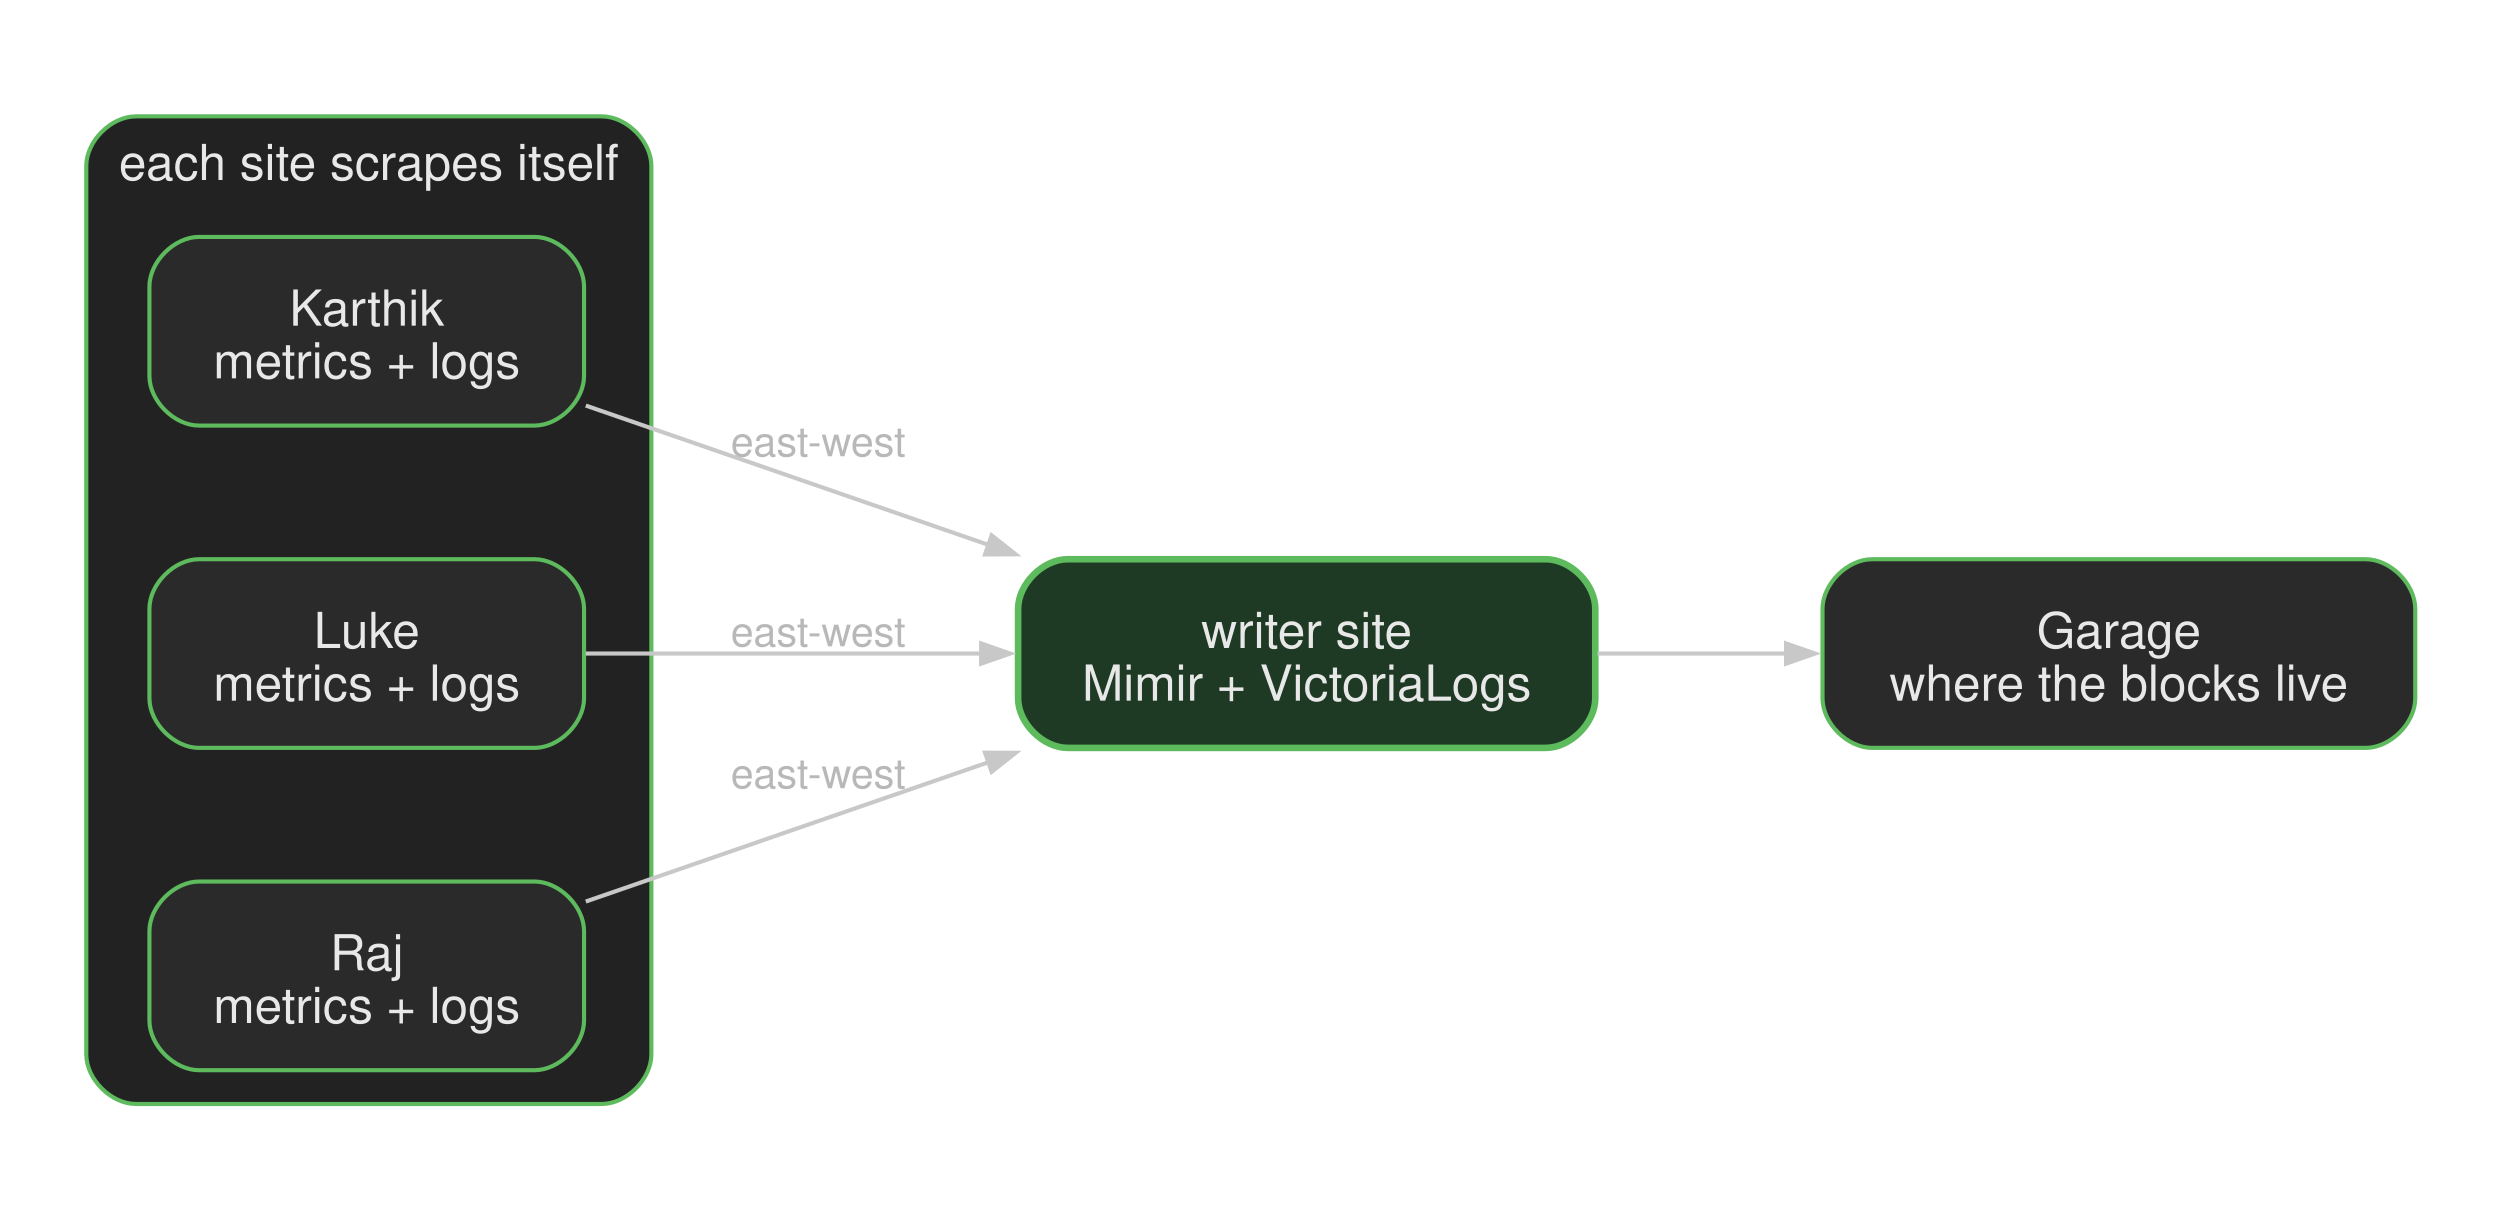
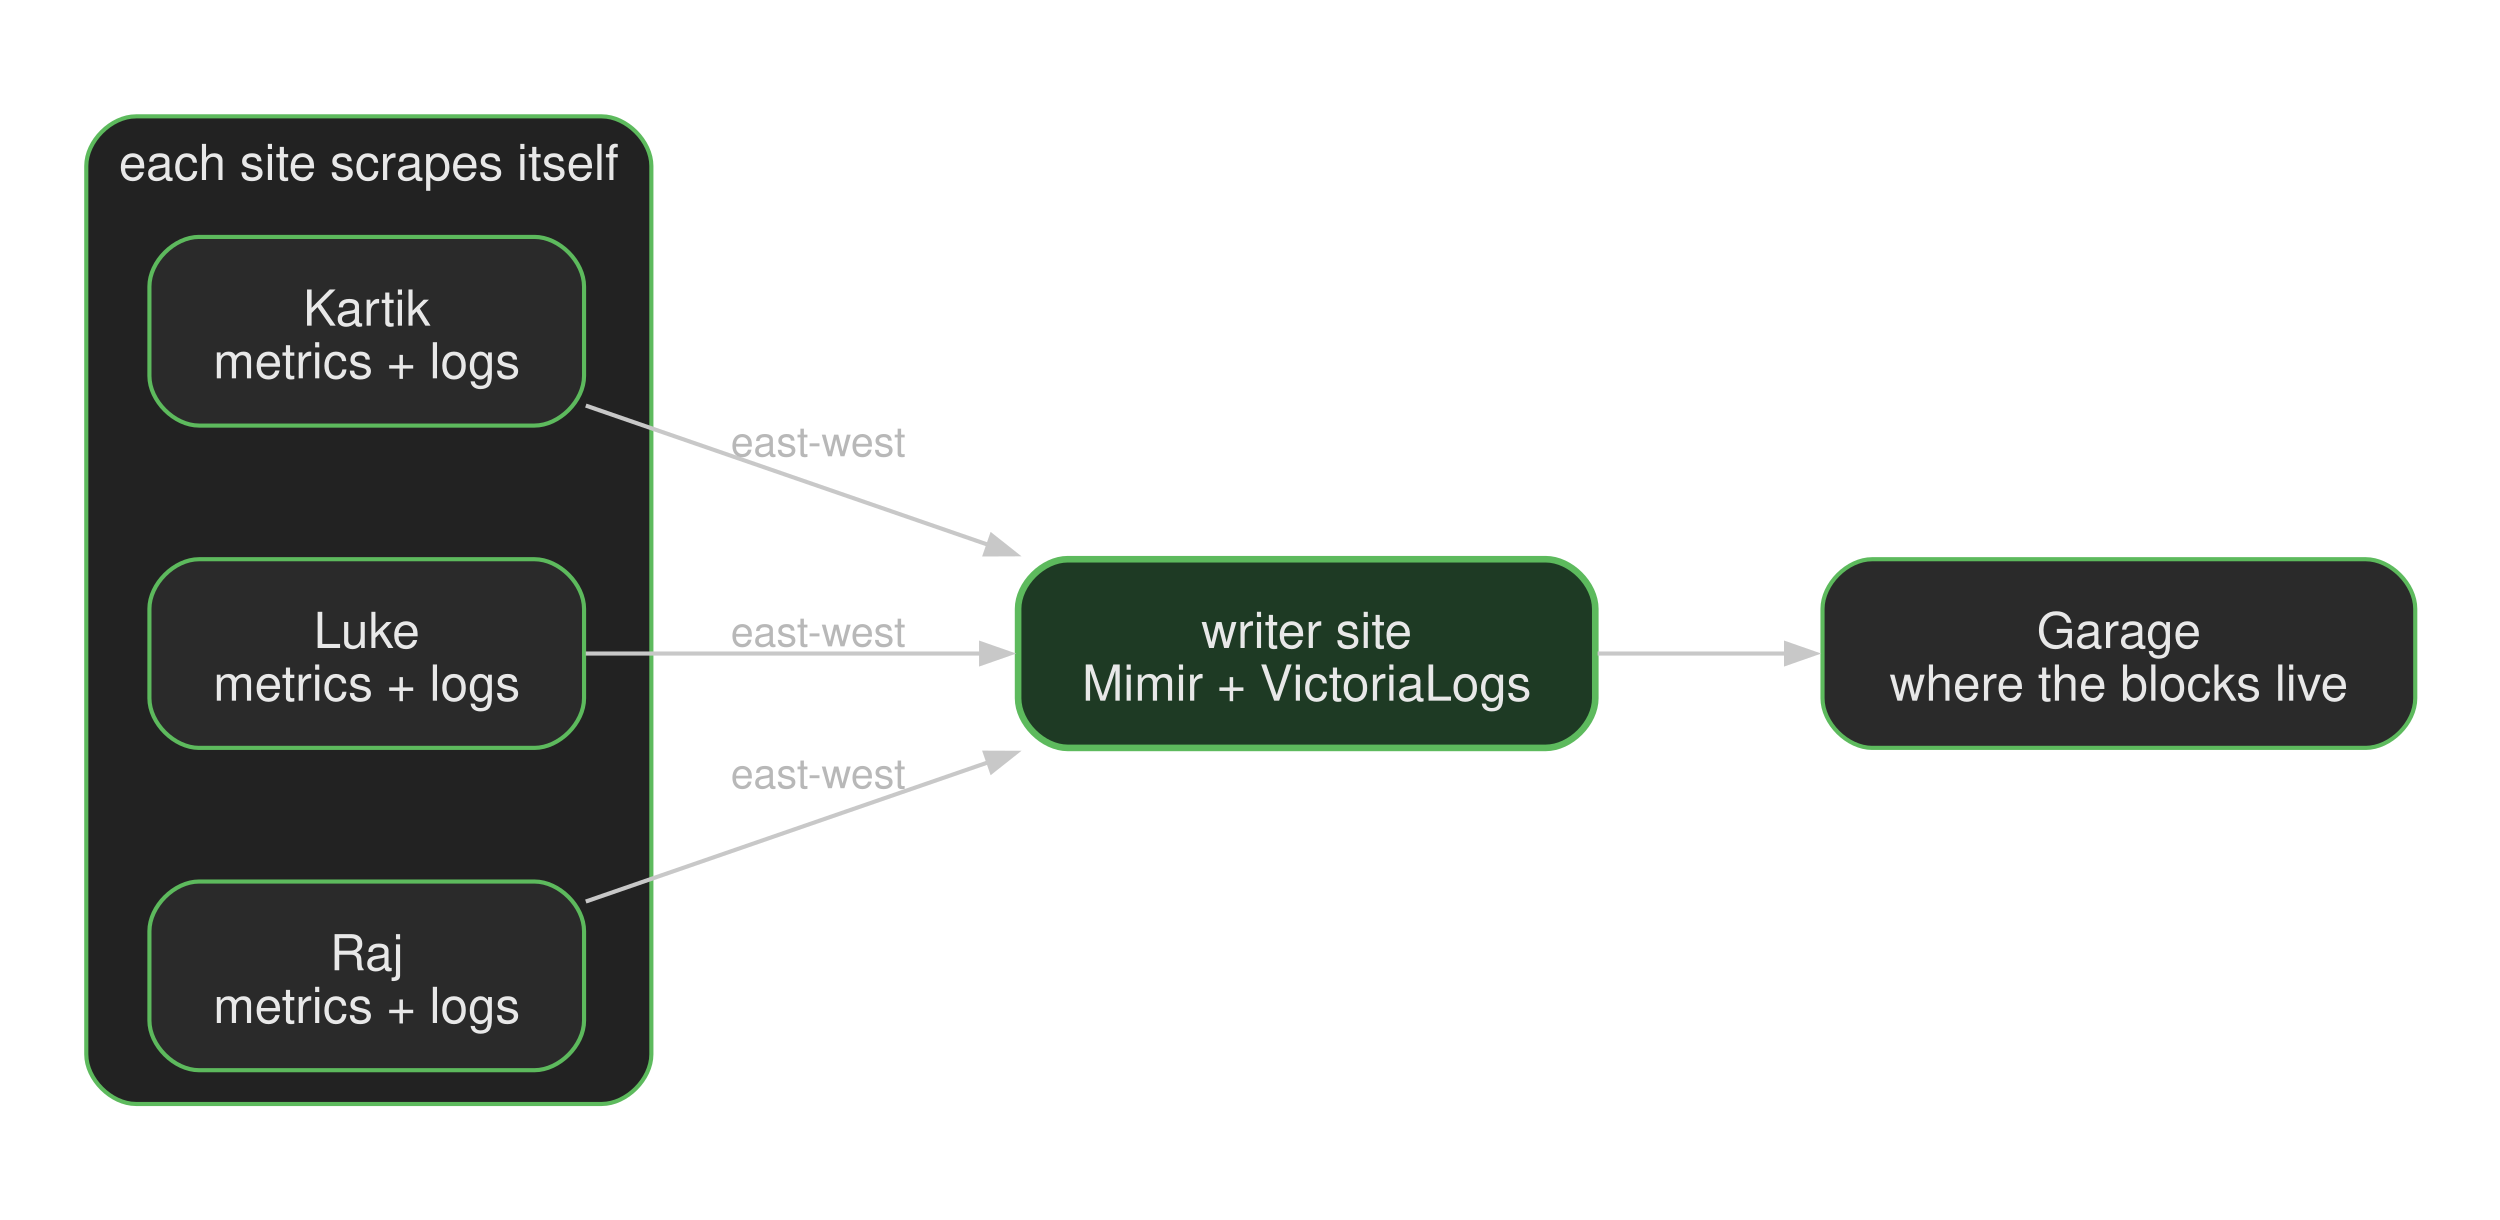
<svg xmlns="http://www.w3.org/2000/svg" width="605pt" height="295pt" viewBox="0.00 0.00 605.00 295.00">
  <g id="graph0" class="graph" transform="scale(1 1) rotate(0) translate(20.16 275.16)">
    <g id="clust1" class="cluster">
      <path fill="#222222" stroke="#5dba5d" d="M12.72,-8C12.72,-8 125.47,-8 125.47,-8 131.47,-8 137.47,-14 137.47,-20 137.47,-20 137.47,-235 137.47,-235 137.47,-241 131.47,-247 125.47,-247 125.47,-247 12.72,-247 12.72,-247 6.72,-247 0.72,-241 0.72,-235 0.72,-235 0.72,-20 0.72,-20 0.72,-14 6.72,-8 12.72,-8" />
      <text xml:space="preserve" text-anchor="middle" x="69.09" y="-231.6" font-family="Helvetica,sans-Serif" font-size="12.00" fill="#e8e8e8">each site scrapes itself</text>
    </g>
    <g id="node1" class="node">
      <path fill="#2a2a2a" stroke="#5dba5d" d="M109.18,-217.83C109.18,-217.83 28,-217.83 28,-217.83 22,-217.83 16,-211.83 16,-205.83 16,-205.83 16,-184.17 16,-184.17 16,-178.17 22,-172.17 28,-172.17 28,-172.17 109.18,-172.17 109.18,-172.17 115.18,-172.17 121.18,-178.17 121.18,-184.17 121.18,-184.17 121.18,-205.83 121.18,-205.83 121.18,-211.83 115.18,-217.83 109.18,-217.83" />
-       <text xml:space="preserve" text-anchor="middle" x="68.59" y="-196.35" font-family="Helvetica,sans-Serif" font-size="12.00" fill="#e8e8e8">Karthik</text>
+       <text xml:space="preserve" text-anchor="middle" x="68.59" y="-196.35" font-family="Helvetica,sans-Serif" font-size="12.00" fill="#e8e8e8">Kartik</text>
      <text xml:space="preserve" text-anchor="middle" x="68.59" y="-183.6" font-family="Helvetica,sans-Serif" font-size="12.00" fill="#e8e8e8">metrics + logs</text>
    </g>
    <g id="node4" class="node">
      <path fill="#1e3a24" stroke="#5dba5d" stroke-width="1.6" d="M353.9,-139.83C353.9,-139.83 238.22,-139.83 238.22,-139.83 232.22,-139.83 226.22,-133.83 226.22,-127.83 226.22,-127.83 226.22,-106.17 226.22,-106.17 226.22,-100.17 232.22,-94.17 238.22,-94.17 238.22,-94.17 353.9,-94.17 353.9,-94.17 359.9,-94.17 365.9,-100.17 365.9,-106.17 365.9,-106.17 365.9,-127.83 365.9,-127.83 365.9,-133.83 359.9,-139.83 353.9,-139.83" />
      <text xml:space="preserve" text-anchor="middle" x="296.06" y="-118.35" font-family="Helvetica,sans-Serif" font-size="12.00" fill="#e8e8e8">writer site</text>
      <text xml:space="preserve" text-anchor="middle" x="296.06" y="-105.6" font-family="Helvetica,sans-Serif" font-size="12.00" fill="#e8e8e8">Mimir + VictoriaLogs</text>
    </g>
    <g id="edge1" class="edge">
      <path fill="none" stroke="#c8c8c8" d="M121.6,-177.01C150.49,-167.01 186.97,-154.39 219.01,-143.31" />
      <polygon fill="#c8c8c8" stroke="#c8c8c8" points="219.81,-145.62 225.62,-141.02 218.21,-140.99 219.81,-145.62" />
      <text xml:space="preserve" text-anchor="middle" x="177.84" y="-164.74" font-family="Helvetica,sans-Serif" font-size="10.00" fill="#b8b8b8">east-west</text>
    </g>
    <g id="node2" class="node">
      <path fill="#2a2a2a" stroke="#5dba5d" d="M109.18,-139.83C109.18,-139.83 28,-139.83 28,-139.83 22,-139.83 16,-133.83 16,-127.83 16,-127.83 16,-106.17 16,-106.17 16,-100.17 22,-94.17 28,-94.17 28,-94.17 109.18,-94.17 109.18,-94.17 115.18,-94.17 121.18,-100.17 121.18,-106.17 121.18,-106.17 121.18,-127.83 121.18,-127.83 121.18,-133.83 115.18,-139.83 109.18,-139.83" />
      <text xml:space="preserve" text-anchor="middle" x="68.59" y="-118.35" font-family="Helvetica,sans-Serif" font-size="12.00" fill="#e8e8e8">Luke</text>
      <text xml:space="preserve" text-anchor="middle" x="68.59" y="-105.6" font-family="Helvetica,sans-Serif" font-size="12.00" fill="#e8e8e8">metrics + logs</text>
    </g>
    <g id="edge2" class="edge">
      <path fill="none" stroke="#c8c8c8" d="M121.6,-117C150.01,-117 185.76,-117 217.41,-117" />
      <polygon fill="#c8c8c8" stroke="#c8c8c8" points="217.27,-119.45 224.27,-117 217.27,-114.55 217.27,-119.45" />
      <text xml:space="preserve" text-anchor="middle" x="177.84" y="-118.75" font-family="Helvetica,sans-Serif" font-size="10.00" fill="#b8b8b8">east-west</text>
    </g>
    <g id="node3" class="node">
      <path fill="#2a2a2a" stroke="#5dba5d" d="M109.18,-61.83C109.18,-61.83 28,-61.83 28,-61.83 22,-61.83 16,-55.83 16,-49.83 16,-49.83 16,-28.17 16,-28.17 16,-22.17 22,-16.17 28,-16.17 28,-16.17 109.18,-16.17 109.18,-16.17 115.18,-16.17 121.18,-22.17 121.18,-28.17 121.18,-28.17 121.18,-49.83 121.18,-49.83 121.18,-55.83 115.18,-61.83 109.18,-61.83" />
      <text xml:space="preserve" text-anchor="middle" x="68.59" y="-40.35" font-family="Helvetica,sans-Serif" font-size="12.00" fill="#e8e8e8">Raj</text>
      <text xml:space="preserve" text-anchor="middle" x="68.59" y="-27.6" font-family="Helvetica,sans-Serif" font-size="12.00" fill="#e8e8e8">metrics + logs</text>
    </g>
    <g id="edge3" class="edge">
      <path fill="none" stroke="#c8c8c8" d="M121.6,-56.99C150.49,-66.99 186.97,-79.61 219.01,-90.69" />
      <polygon fill="#c8c8c8" stroke="#c8c8c8" points="218.21,-93.01 225.62,-92.98 219.81,-88.38 218.21,-93.01" />
      <text xml:space="preserve" text-anchor="middle" x="177.84" y="-84.42" font-family="Helvetica,sans-Serif" font-size="10.00" fill="#b8b8b8">east-west</text>
    </g>
    <g id="node5" class="node">
      <path fill="#2a2a2a" stroke="#5dba5d" d="M552.33,-139.83C552.33,-139.83 432.89,-139.83 432.89,-139.83 426.89,-139.83 420.89,-133.83 420.89,-127.83 420.89,-127.83 420.89,-106.17 420.89,-106.17 420.89,-100.17 426.89,-94.17 432.89,-94.17 432.89,-94.17 552.33,-94.17 552.33,-94.17 558.33,-94.17 564.33,-100.17 564.33,-106.17 564.33,-106.17 564.33,-127.83 564.33,-127.83 564.33,-133.83 558.33,-139.83 552.33,-139.83" />
      <text xml:space="preserve" text-anchor="middle" x="492.61" y="-118.35" font-family="Helvetica,sans-Serif" font-size="12.00" fill="#e8e8e8">Garage</text>
      <text xml:space="preserve" text-anchor="middle" x="492.61" y="-105.6" font-family="Helvetica,sans-Serif" font-size="12.00" fill="#e8e8e8">where the blocks live</text>
    </g>
    <g id="edge4" class="edge">
      <path fill="none" stroke="#c8c8c8" d="M366.47,-117C381.29,-117 397.06,-117 412.23,-117" />
      <polygon fill="#c8c8c8" stroke="#c8c8c8" points="412.07,-119.45 419.07,-117 412.07,-114.55 412.07,-119.45" />
    </g>
  </g>
</svg>
